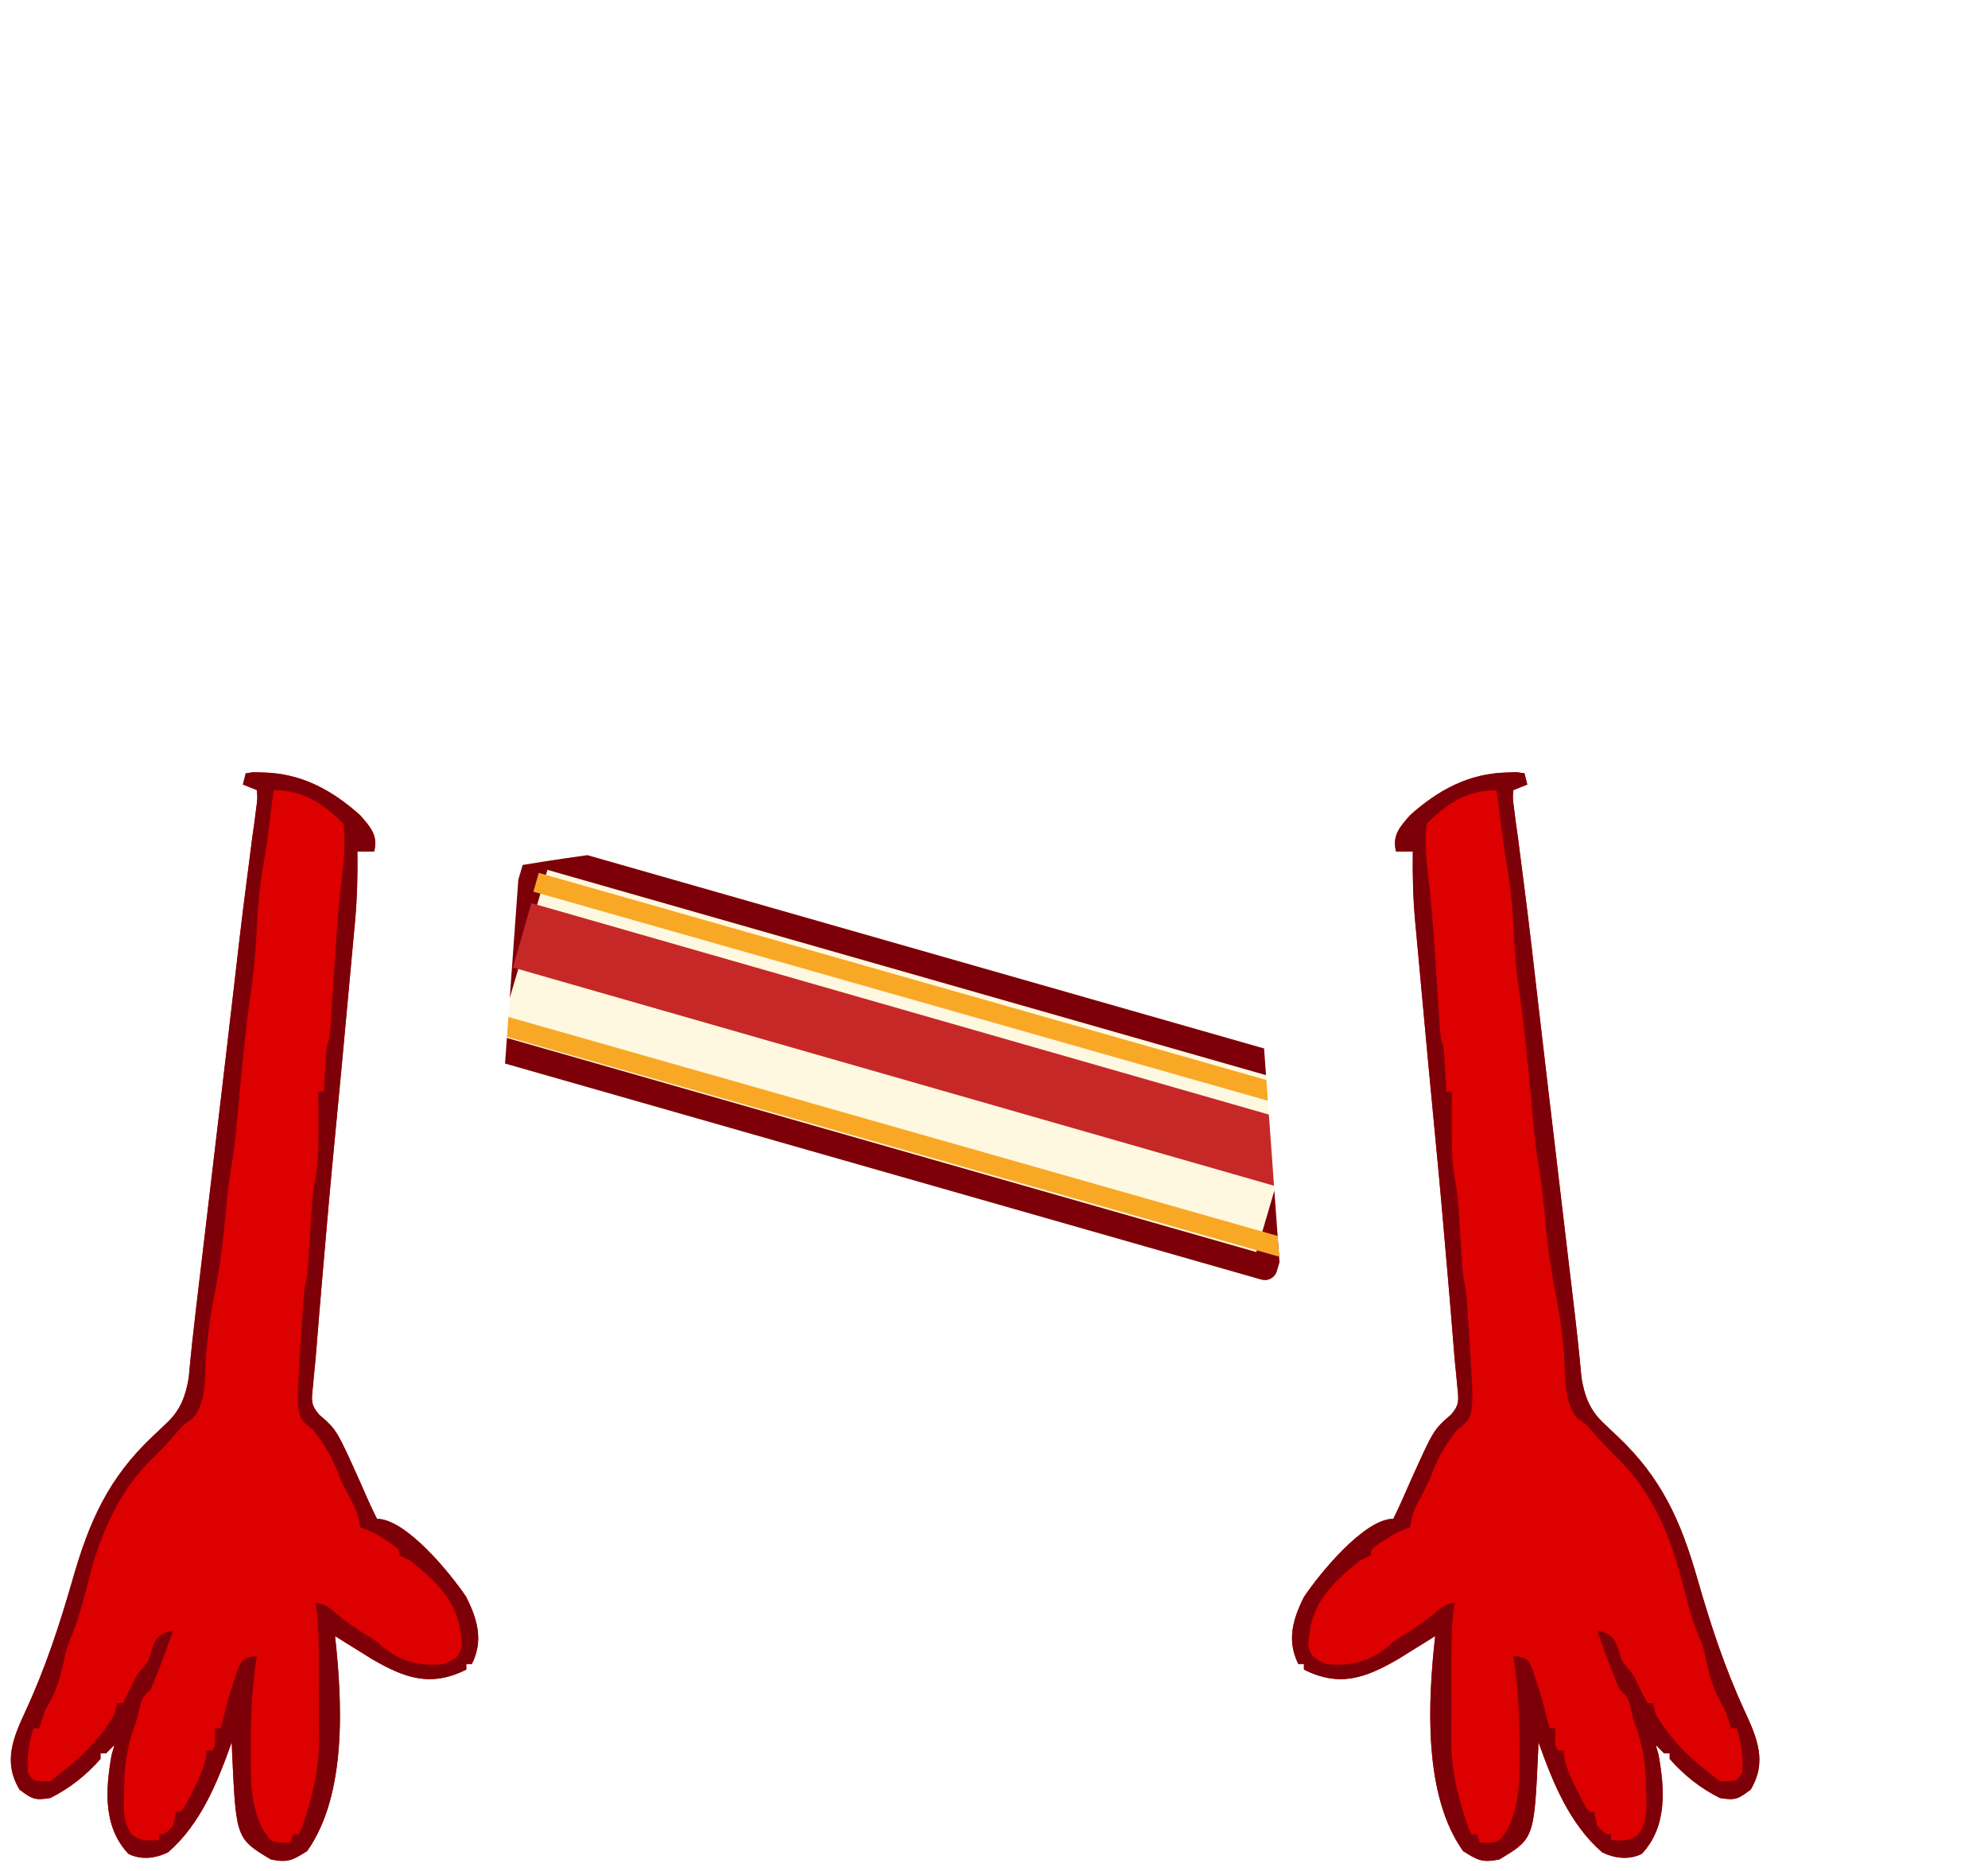
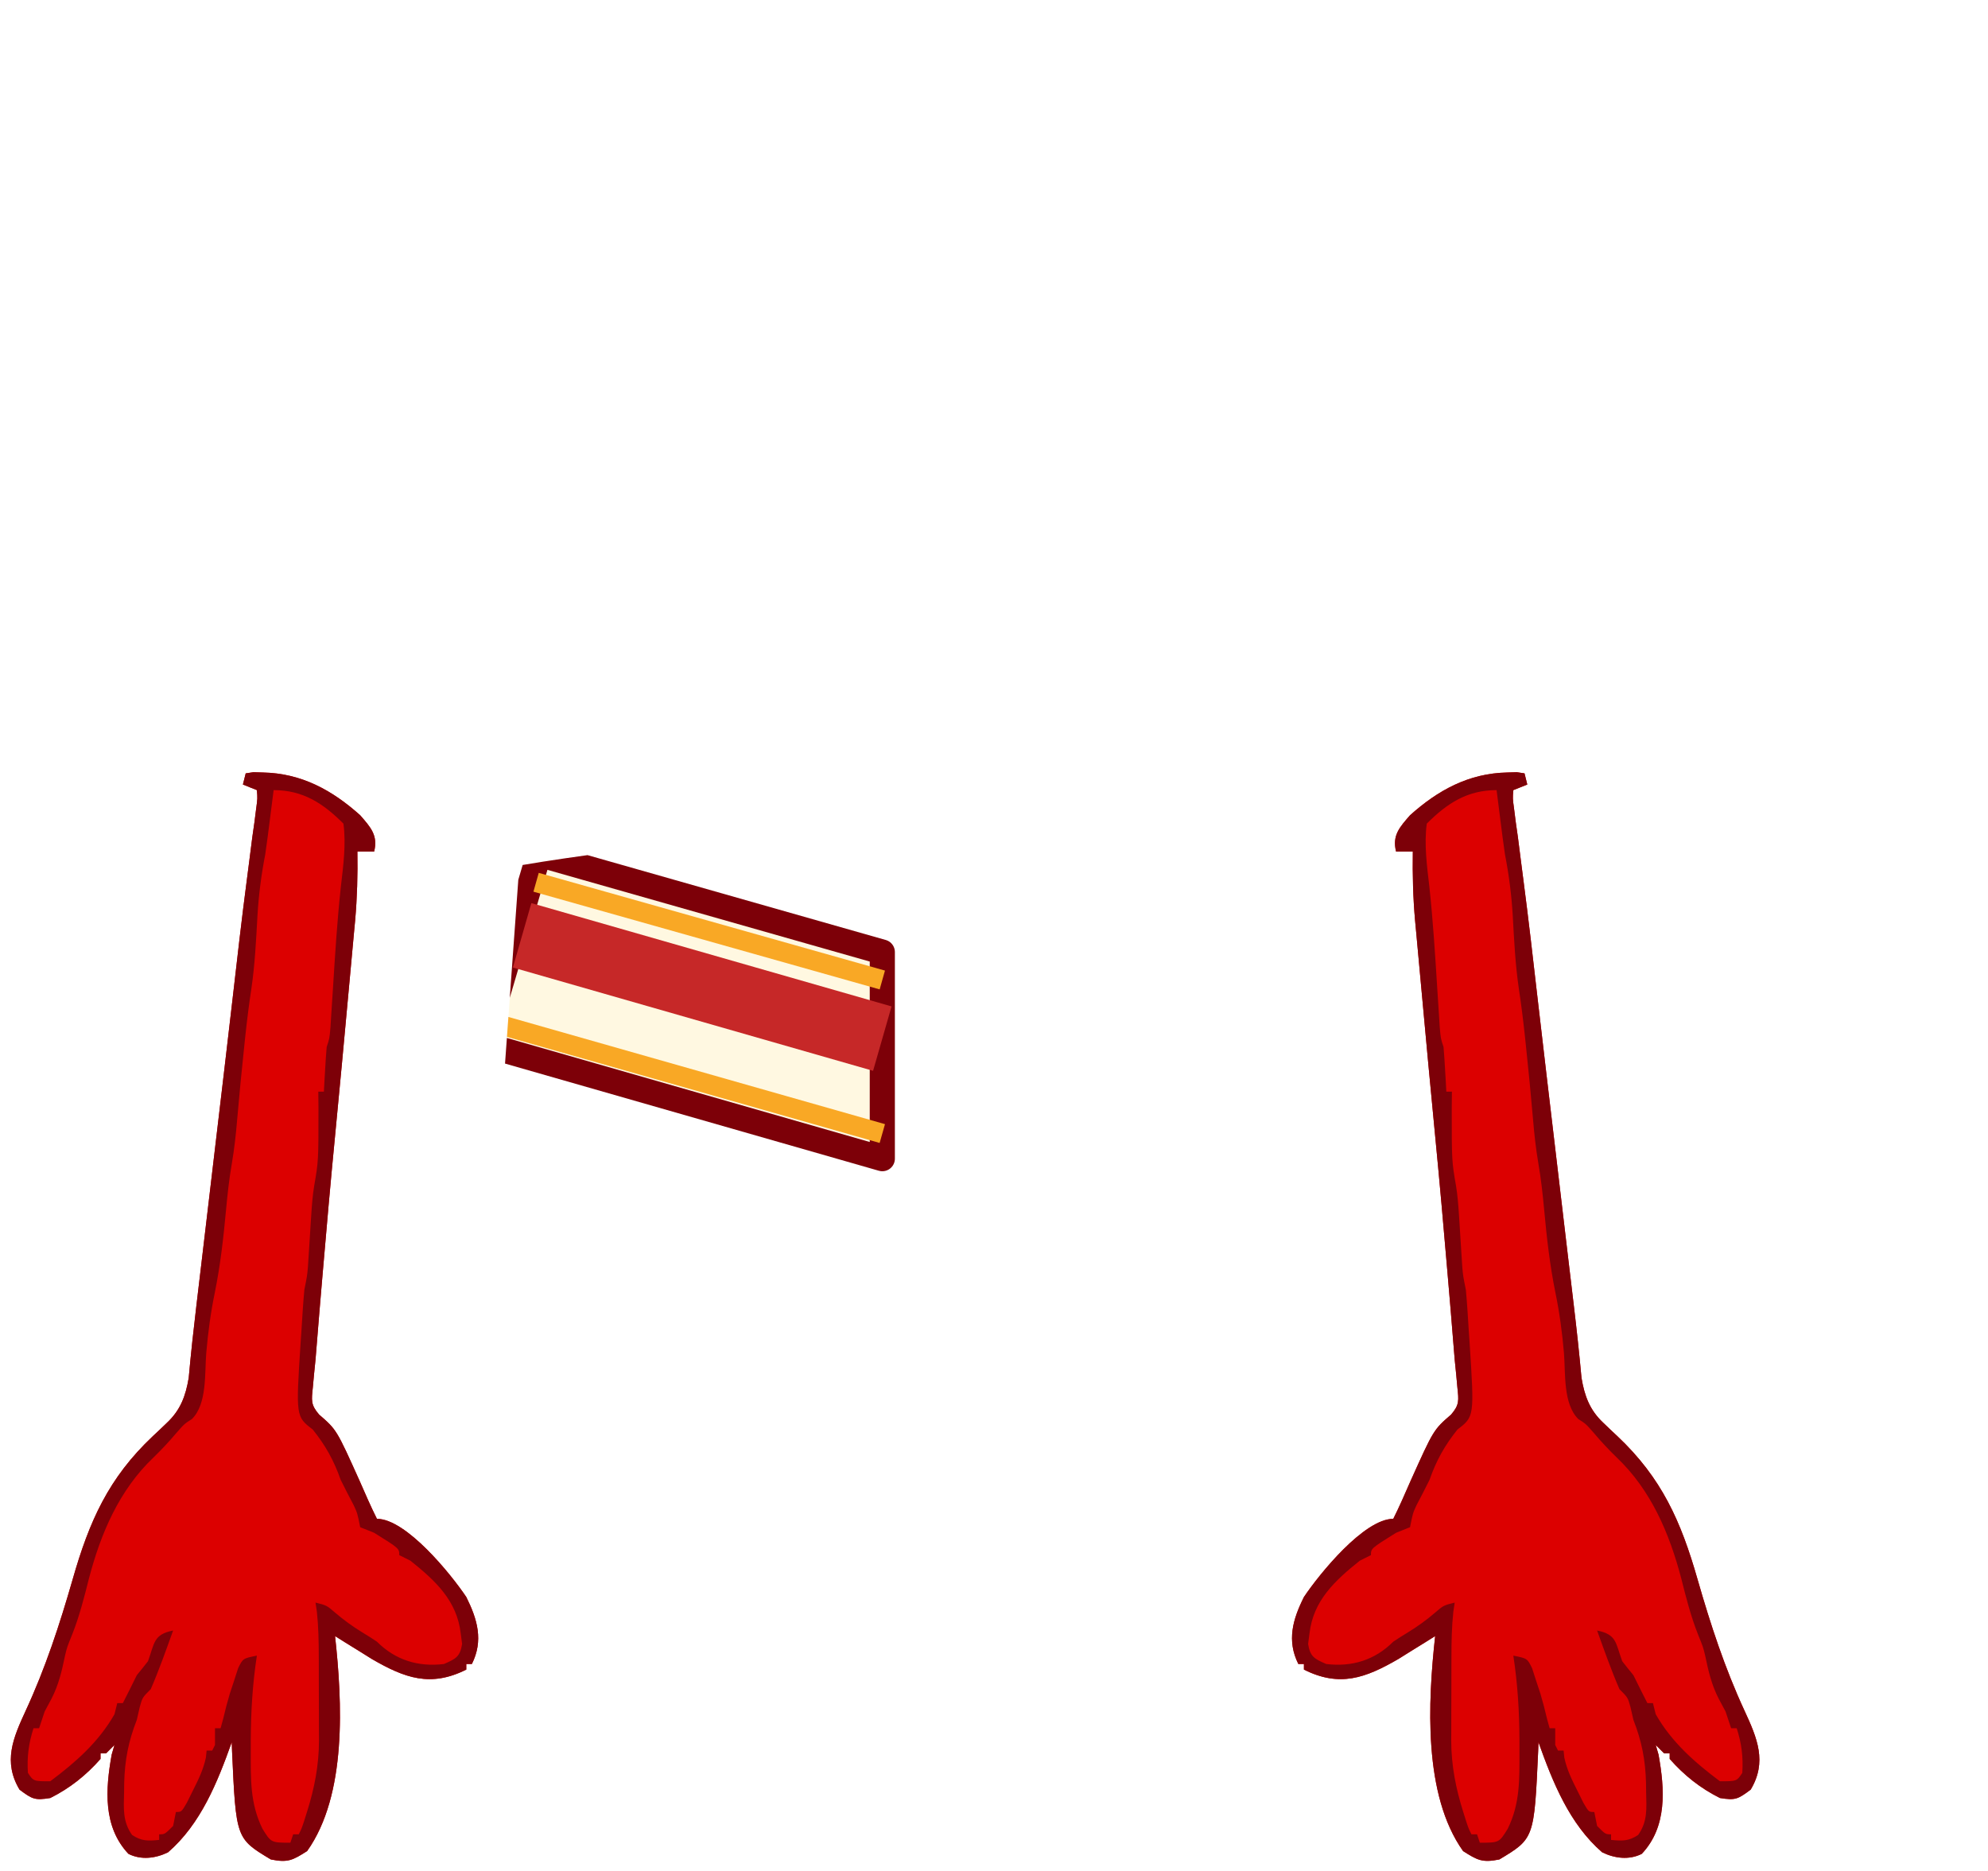
<svg xmlns="http://www.w3.org/2000/svg" viewBox="0 0 712 670">
  <g transform="translate(0,273)">
    <g transform="translate(175,0) scale(-1,1)">
      <path d="M0 0 C1.15 -0.04 2.3 -0.07 3.48 -0.11 C3.94 -0.04 3.94 -0.04 6.25 0.31 C6.41 0.97 6.41 0.97 7.25 4.31 C5.6 4.97 3.95 5.63 2.25 6.31 C2 9.26 2 9.26 2.54 13.21 C2.73 14.74 2.93 16.27 3.13 17.86 C3.38 19.59 3.62 21.33 3.88 23.12 C4.25 26.02 4.62 28.92 4.99 31.82 C5.27 33.98 5.55 36.15 5.83 38.32 C7.69 52.48 9.3 66.67 10.93 80.86 C11.89 89.14 12.86 97.42 13.83 105.7 C14.03 107.38 14.23 109.06 14.43 110.8 C17.04 133.07 19.68 155.34 22.33 177.62 C22.42 178.37 22.42 178.37 22.88 182.21 C23.22 185.11 23.57 188.01 23.91 190.91 C24.94 199.53 25.88 208.15 26.66 216.8 C27.75 223.31 29.61 228.35 34.45 232.9 C35.27 233.68 36.09 234.47 36.93 235.28 C37.78 236.08 38.62 236.87 39.5 237.69 C55.39 252.67 62.28 268.15 68.25 289.06 C72.89 305.2 78 320.81 85.06 336.06 C89.58 345.84 93.22 354.36 87.25 364.31 C82.67 367.74 81.77 368.19 76.25 367.31 C69.24 363.81 63.44 359.19 58.25 353.31 C58.25 352.65 58.25 351.99 58.25 351.31 C57.59 351.31 56.93 351.31 56.25 351.31 C55.26 350.32 54.27 349.33 53.25 348.31 C53.58 349.45 53.91 350.58 54.25 351.75 C56.48 364.16 57.42 377.55 48.25 387.31 C43.67 389.6 38.51 388.93 34.06 386.75 C22.32 376.58 16.36 361.64 11.25 347.31 C11.21 348.38 11.18 349.44 11.14 350.54 C9.72 381.83 9.72 381.83 -2.75 389.31 C-8.86 390.54 -10.57 389.6 -15.75 386.31 C-30.1 366.14 -28.33 332.73 -25.75 309.31 C-26.94 310.06 -28.14 310.81 -29.37 311.58 C-30.96 312.56 -32.55 313.55 -34.19 314.56 C-35.75 315.54 -37.32 316.51 -38.93 317.52 C-50.77 324.39 -59.98 327.7 -72.75 321.31 C-72.75 320.65 -72.75 319.99 -72.75 319.31 C-73.41 319.31 -74.07 319.31 -74.75 319.31 C-78.94 310.94 -76.77 303.36 -72.75 295.31 C-67.26 287.1 -51.21 267.31 -40.75 267.31 C-38.52 262.86 -36.56 258.31 -34.56 253.75 C-26.31 235.4 -26.31 235.4 -20.04 229.97 C-16.99 226.43 -17.32 224.84 -17.79 220.25 C-17.86 219.49 -17.86 219.49 -18.21 215.66 C-18.39 213.89 -18.57 212.13 -18.75 210.31 C-18.92 208.23 -19.09 206.15 -19.26 204.07 C-19.83 196.84 -20.44 189.61 -21.06 182.38 C-21.12 181.72 -21.12 181.72 -21.4 178.41 C-22.75 162.54 -24.15 146.67 -25.69 130.81 C-27.37 113.42 -29 96.02 -30.58 78.62 C-30.86 75.61 -31.14 72.6 -31.41 69.6 C-31.81 65.35 -32.19 61.11 -32.58 56.86 C-32.7 55.6 -32.82 54.34 -32.94 53.04 C-33.67 44.78 -33.88 36.61 -33.75 28.31 C-35.73 28.31 -37.71 28.31 -39.75 28.31 C-41.2 22.5 -38.45 19.57 -34.75 15.31 C-24.71 6.31 -13.7 0.29 0 0 Z " fill="#DC0000" transform="translate(80.75,3.6875)" />
      <path d="M0 0 C1.15 -0.04 2.3 -0.07 3.48 -0.11 C3.94 -0.04 3.94 -0.04 6.25 0.31 C6.41 0.97 6.41 0.97 7.25 4.31 C5.6 4.97 3.95 5.63 2.25 6.31 C2 9.26 2 9.26 2.54 13.21 C2.73 14.74 2.93 16.27 3.13 17.86 C3.38 19.59 3.62 21.33 3.88 23.12 C4.25 26.02 4.62 28.92 4.99 31.82 C5.27 33.98 5.55 36.15 5.83 38.32 C7.69 52.48 9.3 66.67 10.93 80.86 C11.89 89.14 12.86 97.42 13.83 105.7 C14.03 107.38 14.23 109.06 14.43 110.8 C17.04 133.07 19.68 155.34 22.33 177.62 C22.42 178.37 22.42 178.37 22.88 182.21 C23.22 185.11 23.57 188.01 23.91 190.91 C24.94 199.53 25.88 208.15 26.66 216.8 C27.75 223.31 29.61 228.35 34.45 232.9 C35.27 233.68 36.09 234.47 36.93 235.28 C37.78 236.08 38.62 236.87 39.5 237.69 C55.39 252.67 62.28 268.15 68.25 289.06 C72.89 305.2 78 320.81 85.06 336.06 C89.58 345.84 93.22 354.36 87.25 364.31 C82.67 367.74 81.77 368.19 76.25 367.31 C69.24 363.81 63.44 359.19 58.25 353.31 C58.25 352.65 58.25 351.99 58.25 351.31 C57.59 351.31 56.93 351.31 56.25 351.31 C55.26 350.32 54.27 349.33 53.25 348.31 C53.58 349.45 53.91 350.58 54.25 351.75 C56.48 364.16 57.42 377.55 48.25 387.31 C43.67 389.6 38.51 388.93 34.06 386.75 C22.32 376.58 16.36 361.64 11.25 347.31 C11.21 348.38 11.18 349.44 11.14 350.54 C9.72 381.83 9.72 381.83 -2.75 389.31 C-8.86 390.54 -10.57 389.6 -15.75 386.31 C-30.1 366.14 -28.33 332.73 -25.75 309.31 C-26.94 310.06 -28.14 310.81 -29.37 311.58 C-30.96 312.56 -32.55 313.55 -34.19 314.56 C-35.75 315.54 -37.32 316.51 -38.93 317.52 C-50.77 324.39 -59.98 327.7 -72.75 321.31 C-72.75 320.65 -72.75 319.99 -72.75 319.31 C-73.41 319.31 -74.07 319.31 -74.75 319.31 C-78.94 310.94 -76.77 303.36 -72.75 295.31 C-67.26 287.1 -51.21 267.31 -40.75 267.31 C-38.52 262.86 -36.56 258.31 -34.56 253.75 C-26.31 235.4 -26.31 235.4 -20.04 229.97 C-16.99 226.43 -17.32 224.84 -17.79 220.25 C-17.86 219.49 -17.86 219.49 -18.21 215.66 C-18.39 213.89 -18.57 212.13 -18.75 210.31 C-18.92 208.23 -19.09 206.15 -19.26 204.07 C-19.83 196.84 -20.44 189.61 -21.06 182.38 C-21.12 181.72 -21.12 181.72 -21.4 178.41 C-22.75 162.54 -24.15 146.67 -25.69 130.81 C-27.37 113.42 -29 96.02 -30.58 78.62 C-30.86 75.61 -31.14 72.6 -31.41 69.6 C-31.81 65.35 -32.19 61.11 -32.58 56.86 C-32.7 55.6 -32.82 54.34 -32.94 53.04 C-33.67 44.78 -33.88 36.61 -33.75 28.31 C-35.73 28.31 -37.71 28.31 -39.75 28.31 C-41.2 22.5 -38.45 19.57 -34.75 15.31 C-24.71 6.31 -13.7 0.29 0 0 Z M-28.75 18.31 C-29.75 25.74 -28.68 33.47 -27.83 40.88 C-26.52 53 -25.76 65.16 -25 77.33 C-24.81 80.24 -24.62 83.15 -24.43 86.06 C-24.33 87.77 -24.22 89.48 -24.11 91.23 C-23.75 95.31 -23.75 95.31 -22.75 98.31 C-22.52 101.04 -22.34 103.77 -22.19 106.5 C-22.1 107.96 -22.02 109.42 -21.93 110.92 C-21.87 112.04 -21.81 113.16 -21.75 114.31 C-21.09 114.31 -20.43 114.31 -19.75 114.31 C-19.77 116.27 -19.79 118.23 -19.81 120.25 C-19.81 139.19 -19.81 139.19 -18.26 148.13 C-17.73 151.45 -17.46 154.71 -17.25 158.07 C-17.17 159.33 -17.09 160.6 -17 161.9 C-16.83 164.56 -16.67 167.21 -16.5 169.86 C-16.42 171.12 -16.34 172.39 -16.25 173.69 C-16.21 174.27 -16.21 174.27 -16.03 177.18 C-15.75 180.31 -15.75 180.31 -14.75 185.31 C-14.29 190.28 -14 195.27 -13.69 200.25 C-13.6 201.59 -13.51 202.93 -13.41 204.31 C-11.71 230.69 -11.71 230.69 -17.75 235.31 C-22.31 240.99 -25.35 246.43 -27.75 253.31 C-29.27 256.39 -30.84 259.44 -32.45 262.48 C-33.75 265.31 -33.75 265.31 -34.75 270.31 C-36.4 270.97 -38.05 271.63 -39.75 272.31 C-48.75 277.92 -48.75 277.92 -48.75 280.31 C-50.07 280.97 -51.39 281.63 -52.75 282.31 C-61.65 289.43 -69.39 296.58 -70.75 308.31 C-70.91 309.57 -71.08 310.83 -71.25 312.12 C-70.53 316.74 -68.95 317.47 -64.75 319.31 C-55.51 320.42 -47.35 317.91 -40.75 311.31 C-39.01 310.14 -37.23 309.02 -35.44 307.94 C-31.91 305.76 -28.98 303.65 -25.81 300.94 C-22.75 298.31 -22.75 298.31 -18.75 297.31 C-18.91 298.4 -19.07 299.48 -19.24 300.6 C-19.82 305.97 -19.91 311.28 -19.92 316.68 C-19.92 317.75 -19.92 318.83 -19.93 319.94 C-19.93 322.2 -19.94 324.46 -19.94 326.73 C-19.94 330.17 -19.96 333.61 -19.97 337.05 C-19.98 339.26 -19.98 341.47 -19.98 343.68 C-19.99 344.7 -19.99 345.71 -20 346.76 C-19.97 355.67 -18.36 363.85 -15.69 372.31 C-15.35 373.41 -15 374.5 -14.65 375.62 C-13.75 378.31 -13.75 378.31 -12.75 380.31 C-12.09 380.31 -11.43 380.31 -10.75 380.31 C-10.59 380.81 -10.59 380.81 -9.75 383.31 C-2.84 383.31 -2.84 383.31 0.25 378.31 C4.72 369.21 4.44 360.51 4.44 350.56 C4.44 349.87 4.44 349.87 4.44 346.37 C4.39 336.22 3.79 326.36 2.25 316.31 C7.25 317.31 7.25 317.31 8.98 320.85 C9.22 321.59 9.22 321.59 10.44 325.38 C10.93 326.85 11.41 328.33 11.92 329.85 C12.81 332.83 13.6 335.84 14.3 338.87 C14.46 339.44 14.46 339.44 15.25 342.31 C15.91 342.31 16.57 342.31 17.25 342.31 C17.25 344.29 17.25 346.27 17.25 348.31 C17.58 348.97 17.91 349.63 18.25 350.31 C18.91 350.31 19.57 350.31 20.25 350.31 C20.33 351.13 20.42 351.95 20.5 352.79 C21.43 357.17 23.18 360.69 25.19 364.69 C25.9 366.12 26.61 367.55 27.34 369.02 C29.25 372.31 29.25 372.31 31.25 372.31 C31.58 373.96 31.91 375.61 32.25 377.31 C35.25 380.31 35.25 380.31 37.25 380.31 C37.25 380.97 37.25 381.63 37.25 382.31 C41.27 382.71 43.52 382.79 46.95 380.54 C50.37 375.74 49.95 370.98 49.81 365.31 C49.8 364.19 49.79 363.06 49.77 361.91 C49.56 353.7 48.25 346.99 45.25 339.31 C44.9 337.79 44.55 336.26 44.19 334.69 C43.25 331.31 43.25 331.31 40.25 328.31 C37.28 321.43 34.78 314.37 32.25 307.31 C39.37 308.74 38.85 311.81 41.25 318.31 C42.56 320 43.89 321.67 45.25 323.31 C46.12 325.07 46.98 326.82 47.88 328.62 C48.27 329.4 48.27 329.4 50.25 333.31 C50.91 333.31 51.57 333.31 52.25 333.31 C52.58 334.63 52.91 335.95 53.25 337.31 C58.95 347.29 67.11 354.46 76.25 361.31 C82.25 361.31 82.25 361.31 84.25 358.31 C84.63 352.64 83.99 347.73 82.25 342.31 C81.59 342.31 80.93 342.31 80.25 342.31 C79.57 340.32 78.91 338.32 78.25 336.31 C77.85 335.56 77.85 335.56 75.81 331.75 C73.25 326.77 72.12 321.9 70.99 316.45 C70.25 313.31 70.25 313.31 68.38 308.69 C65.79 302.15 64.12 295.52 62.4 288.7 C58.16 272.51 51.54 256.98 39.25 245.31 C36.42 242.55 33.8 239.78 31.25 236.75 C28.25 233.31 28.25 233.31 25.5 231.56 C20.03 226.09 20.98 215.2 20.38 207.94 C19.75 200.58 18.8 193.48 17.31 186.25 C15.31 176.41 14.21 166.6 13.29 156.61 C12.77 151.05 12.18 145.57 11.22 140.07 C10.33 134.8 9.75 129.63 9.31 124.31 C8.55 115.47 7.69 106.64 6.75 97.81 C6.63 96.68 6.51 95.55 6.39 94.38 C5.78 88.71 5.08 83.06 4.22 77.42 C2.95 68.73 2.52 60.02 2.04 51.26 C1.59 43.79 0.68 36.67 -0.75 29.31 C-1.35 25.26 -1.86 21.19 -2.38 17.12 C-2.44 16.6 -2.44 16.6 -2.78 13.95 C-3.11 11.41 -3.43 8.86 -3.75 6.31 C-14.28 6.31 -21.48 11.04 -28.75 18.31 Z " fill="#7D0008" transform="translate(80.75,3.6875)" />
    </g>
    <g transform="translate(459,0)">
      <path d="M0 0 C1.15 -0.04 2.3 -0.07 3.48 -0.11 C3.94 -0.04 3.94 -0.04 6.25 0.31 C6.41 0.97 6.41 0.97 7.25 4.31 C5.6 4.97 3.95 5.63 2.25 6.31 C2 9.26 2 9.26 2.54 13.21 C2.73 14.74 2.93 16.27 3.13 17.86 C3.38 19.59 3.62 21.33 3.88 23.12 C4.25 26.02 4.62 28.92 4.99 31.82 C5.27 33.98 5.55 36.15 5.83 38.32 C7.69 52.48 9.3 66.67 10.93 80.86 C11.89 89.14 12.86 97.42 13.83 105.7 C14.03 107.38 14.23 109.06 14.43 110.8 C17.04 133.07 19.68 155.34 22.33 177.62 C22.42 178.37 22.42 178.37 22.88 182.21 C23.22 185.11 23.57 188.01 23.91 190.91 C24.94 199.53 25.88 208.15 26.66 216.8 C27.75 223.31 29.61 228.35 34.45 232.9 C35.27 233.68 36.09 234.47 36.93 235.28 C37.78 236.08 38.62 236.87 39.5 237.69 C55.39 252.67 62.28 268.15 68.25 289.06 C72.89 305.2 78 320.81 85.06 336.06 C89.58 345.84 93.22 354.36 87.25 364.31 C82.67 367.74 81.77 368.19 76.25 367.31 C69.24 363.81 63.44 359.19 58.25 353.31 C58.25 352.65 58.25 351.99 58.25 351.31 C57.59 351.31 56.93 351.31 56.25 351.31 C55.26 350.32 54.27 349.33 53.25 348.31 C53.58 349.45 53.91 350.58 54.25 351.75 C56.48 364.16 57.42 377.55 48.25 387.31 C43.67 389.6 38.51 388.93 34.06 386.75 C22.32 376.58 16.36 361.64 11.25 347.31 C11.21 348.38 11.18 349.44 11.14 350.54 C9.72 381.83 9.72 381.83 -2.75 389.31 C-8.86 390.54 -10.57 389.6 -15.75 386.31 C-30.1 366.14 -28.33 332.73 -25.75 309.31 C-26.94 310.06 -28.14 310.81 -29.37 311.58 C-30.96 312.56 -32.55 313.55 -34.19 314.56 C-35.75 315.54 -37.32 316.51 -38.93 317.52 C-50.77 324.39 -59.98 327.7 -72.75 321.31 C-72.75 320.65 -72.75 319.99 -72.75 319.31 C-73.41 319.31 -74.07 319.31 -74.75 319.31 C-78.94 310.94 -76.77 303.36 -72.75 295.31 C-67.26 287.1 -51.21 267.31 -40.75 267.31 C-38.52 262.86 -36.56 258.31 -34.56 253.75 C-26.31 235.4 -26.31 235.4 -20.04 229.97 C-16.99 226.43 -17.32 224.84 -17.79 220.25 C-17.86 219.49 -17.86 219.49 -18.21 215.66 C-18.39 213.89 -18.57 212.13 -18.75 210.31 C-18.92 208.23 -19.09 206.15 -19.26 204.07 C-19.83 196.84 -20.44 189.61 -21.06 182.38 C-21.12 181.72 -21.12 181.72 -21.4 178.41 C-22.75 162.54 -24.15 146.67 -25.69 130.81 C-27.37 113.42 -29 96.02 -30.58 78.62 C-30.86 75.61 -31.14 72.6 -31.41 69.6 C-31.81 65.35 -32.19 61.11 -32.58 56.86 C-32.7 55.6 -32.82 54.34 -32.94 53.04 C-33.67 44.78 -33.88 36.61 -33.75 28.31 C-35.73 28.31 -37.71 28.31 -39.75 28.31 C-41.2 22.5 -38.45 19.57 -34.75 15.31 C-24.71 6.31 -13.7 0.29 0 0 Z " fill="#DC0000" transform="translate(80.75,3.6875)" />
      <path d="M0 0 C1.15 -0.04 2.3 -0.07 3.48 -0.11 C3.94 -0.04 3.94 -0.04 6.25 0.31 C6.41 0.97 6.41 0.97 7.25 4.31 C5.6 4.97 3.95 5.63 2.25 6.31 C2 9.26 2 9.26 2.54 13.21 C2.73 14.74 2.93 16.27 3.13 17.86 C3.38 19.59 3.62 21.33 3.88 23.12 C4.25 26.02 4.62 28.92 4.99 31.82 C5.27 33.98 5.55 36.15 5.83 38.32 C7.69 52.48 9.3 66.67 10.93 80.86 C11.89 89.14 12.86 97.42 13.83 105.7 C14.03 107.38 14.23 109.06 14.43 110.8 C17.04 133.07 19.68 155.34 22.33 177.62 C22.42 178.37 22.42 178.37 22.88 182.21 C23.22 185.11 23.57 188.01 23.91 190.91 C24.94 199.53 25.88 208.15 26.66 216.8 C27.75 223.31 29.61 228.35 34.45 232.9 C35.27 233.68 36.09 234.47 36.93 235.28 C37.78 236.08 38.62 236.87 39.5 237.69 C55.39 252.67 62.28 268.15 68.25 289.06 C72.89 305.2 78 320.81 85.06 336.06 C89.58 345.84 93.22 354.36 87.25 364.31 C82.67 367.74 81.77 368.19 76.25 367.31 C69.24 363.81 63.44 359.19 58.25 353.31 C58.25 352.65 58.25 351.99 58.25 351.31 C57.59 351.31 56.93 351.31 56.25 351.31 C55.26 350.32 54.27 349.33 53.25 348.31 C53.58 349.45 53.91 350.58 54.25 351.75 C56.48 364.16 57.42 377.55 48.25 387.31 C43.67 389.6 38.51 388.93 34.06 386.75 C22.32 376.58 16.36 361.64 11.25 347.31 C11.21 348.38 11.18 349.44 11.14 350.54 C9.72 381.83 9.72 381.83 -2.75 389.31 C-8.86 390.54 -10.57 389.6 -15.75 386.31 C-30.1 366.14 -28.33 332.73 -25.75 309.31 C-26.94 310.06 -28.14 310.81 -29.37 311.58 C-30.96 312.56 -32.55 313.55 -34.19 314.56 C-35.75 315.54 -37.32 316.51 -38.93 317.52 C-50.77 324.39 -59.98 327.7 -72.75 321.31 C-72.75 320.65 -72.75 319.99 -72.75 319.31 C-73.41 319.31 -74.07 319.31 -74.75 319.31 C-78.94 310.94 -76.77 303.36 -72.75 295.31 C-67.26 287.1 -51.21 267.31 -40.75 267.31 C-38.52 262.86 -36.56 258.31 -34.56 253.75 C-26.31 235.4 -26.31 235.4 -20.04 229.97 C-16.99 226.43 -17.32 224.84 -17.79 220.25 C-17.86 219.49 -17.86 219.49 -18.21 215.66 C-18.39 213.89 -18.57 212.13 -18.75 210.31 C-18.92 208.23 -19.09 206.15 -19.26 204.07 C-19.83 196.84 -20.44 189.61 -21.06 182.38 C-21.12 181.72 -21.12 181.72 -21.4 178.41 C-22.75 162.54 -24.15 146.67 -25.69 130.81 C-27.37 113.42 -29 96.02 -30.58 78.62 C-30.86 75.61 -31.14 72.6 -31.41 69.6 C-31.81 65.35 -32.19 61.11 -32.58 56.86 C-32.7 55.6 -32.82 54.34 -32.94 53.04 C-33.67 44.78 -33.88 36.61 -33.75 28.31 C-35.73 28.31 -37.71 28.31 -39.75 28.31 C-41.2 22.5 -38.45 19.57 -34.75 15.31 C-24.71 6.31 -13.7 0.29 0 0 Z M-28.75 18.31 C-29.75 25.74 -28.68 33.47 -27.83 40.88 C-26.52 53 -25.76 65.16 -25 77.33 C-24.81 80.24 -24.62 83.15 -24.43 86.06 C-24.33 87.77 -24.22 89.48 -24.11 91.23 C-23.75 95.31 -23.75 95.31 -22.75 98.31 C-22.52 101.04 -22.34 103.77 -22.19 106.5 C-22.1 107.96 -22.02 109.42 -21.93 110.92 C-21.87 112.04 -21.81 113.16 -21.75 114.31 C-21.09 114.31 -20.43 114.31 -19.75 114.31 C-19.77 116.27 -19.79 118.23 -19.81 120.25 C-19.81 139.19 -19.81 139.19 -18.26 148.13 C-17.73 151.45 -17.46 154.71 -17.25 158.07 C-17.17 159.33 -17.09 160.6 -17 161.9 C-16.83 164.56 -16.67 167.21 -16.5 169.86 C-16.42 171.12 -16.34 172.39 -16.25 173.69 C-16.21 174.27 -16.21 174.27 -16.03 177.18 C-15.75 180.31 -15.75 180.31 -14.75 185.31 C-14.29 190.28 -14 195.27 -13.69 200.25 C-13.6 201.59 -13.51 202.93 -13.41 204.31 C-11.71 230.69 -11.71 230.69 -17.75 235.31 C-22.31 240.99 -25.35 246.43 -27.75 253.31 C-29.27 256.39 -30.84 259.44 -32.45 262.48 C-33.75 265.31 -33.75 265.31 -34.75 270.31 C-36.4 270.97 -38.05 271.63 -39.75 272.31 C-48.75 277.92 -48.75 277.92 -48.75 280.31 C-50.07 280.97 -51.39 281.63 -52.75 282.31 C-61.65 289.43 -69.39 296.58 -70.75 308.31 C-70.91 309.57 -71.08 310.83 -71.25 312.12 C-70.53 316.74 -68.95 317.47 -64.75 319.31 C-55.51 320.42 -47.35 317.91 -40.75 311.31 C-39.01 310.14 -37.23 309.02 -35.44 307.94 C-31.91 305.76 -28.98 303.65 -25.81 300.94 C-22.75 298.31 -22.75 298.31 -18.75 297.31 C-18.91 298.4 -19.07 299.48 -19.24 300.6 C-19.82 305.97 -19.91 311.28 -19.92 316.68 C-19.92 317.75 -19.92 318.83 -19.93 319.94 C-19.93 322.2 -19.94 324.46 -19.94 326.73 C-19.94 330.17 -19.96 333.61 -19.97 337.05 C-19.98 339.26 -19.98 341.47 -19.98 343.68 C-19.99 344.7 -19.99 345.71 -20 346.76 C-19.97 355.67 -18.36 363.85 -15.69 372.31 C-15.35 373.41 -15 374.5 -14.65 375.62 C-13.75 378.31 -13.75 378.31 -12.75 380.31 C-12.09 380.31 -11.43 380.31 -10.75 380.31 C-10.59 380.81 -10.59 380.81 -9.75 383.31 C-2.84 383.31 -2.84 383.31 0.25 378.31 C4.72 369.21 4.44 360.51 4.44 350.56 C4.44 349.87 4.44 349.87 4.44 346.37 C4.39 336.22 3.79 326.36 2.25 316.31 C7.25 317.31 7.25 317.31 8.98 320.85 C9.22 321.59 9.22 321.59 10.44 325.38 C10.93 326.85 11.41 328.33 11.92 329.85 C12.81 332.83 13.6 335.84 14.3 338.87 C14.46 339.44 14.46 339.44 15.25 342.31 C15.91 342.31 16.57 342.31 17.25 342.31 C17.25 344.29 17.25 346.27 17.25 348.31 C17.58 348.97 17.91 349.63 18.25 350.31 C18.91 350.31 19.57 350.31 20.25 350.31 C20.33 351.13 20.42 351.95 20.5 352.79 C21.43 357.17 23.18 360.69 25.19 364.69 C25.9 366.12 26.61 367.55 27.34 369.02 C29.25 372.31 29.25 372.31 31.25 372.31 C31.58 373.96 31.91 375.61 32.25 377.31 C35.25 380.31 35.25 380.31 37.25 380.31 C37.25 380.97 37.25 381.63 37.25 382.31 C41.27 382.71 43.52 382.79 46.95 380.54 C50.37 375.74 49.95 370.98 49.81 365.31 C49.8 364.19 49.79 363.06 49.77 361.91 C49.56 353.7 48.25 346.99 45.25 339.31 C44.9 337.79 44.55 336.26 44.19 334.69 C43.25 331.31 43.25 331.31 40.25 328.31 C37.28 321.43 34.78 314.37 32.25 307.31 C39.37 308.74 38.85 311.81 41.25 318.31 C42.56 320 43.89 321.67 45.25 323.31 C46.12 325.07 46.98 326.82 47.88 328.62 C48.27 329.4 48.27 329.4 50.25 333.31 C50.91 333.31 51.57 333.31 52.25 333.31 C52.58 334.63 52.91 335.95 53.25 337.31 C58.95 347.29 67.11 354.46 76.25 361.31 C82.25 361.31 82.25 361.31 84.25 358.31 C84.63 352.64 83.99 347.73 82.25 342.31 C81.59 342.31 80.93 342.31 80.25 342.31 C79.57 340.32 78.91 338.32 78.25 336.31 C77.85 335.56 77.85 335.56 75.81 331.75 C73.25 326.77 72.12 321.9 70.99 316.45 C70.25 313.31 70.25 313.31 68.38 308.69 C65.79 302.15 64.12 295.52 62.4 288.7 C58.16 272.51 51.54 256.98 39.25 245.31 C36.42 242.55 33.8 239.78 31.25 236.75 C28.25 233.31 28.25 233.31 25.5 231.56 C20.03 226.09 20.98 215.2 20.38 207.94 C19.75 200.58 18.8 193.48 17.31 186.25 C15.31 176.41 14.21 166.6 13.29 156.61 C12.77 151.05 12.18 145.57 11.22 140.07 C10.33 134.8 9.75 129.63 9.31 124.31 C8.55 115.47 7.69 106.64 6.75 97.81 C6.63 96.68 6.51 95.55 6.39 94.38 C5.78 88.71 5.08 83.06 4.22 77.42 C2.95 68.73 2.52 60.02 2.04 51.26 C1.59 43.79 0.68 36.67 -0.75 29.31 C-1.35 25.26 -1.86 21.19 -2.38 17.12 C-2.44 16.6 -2.44 16.6 -2.78 13.95 C-3.11 11.41 -3.43 8.86 -3.75 6.31 C-14.28 6.31 -21.48 11.04 -28.75 18.31 Z " fill="#7D0008" transform="translate(80.75,3.6875)" />
    </g>
  </g>
  <defs>
    <clipPath id="torso-clip">
      <path d="M186 310 Q317 288 448 310 L461 490 Q317 510 173 490 Z" />
    </clipPath>
  </defs>
  <g clip-path="url(#torso-clip)">
-     <path d="M193 306 L473 386 L453 454 L173 374 Z" fill="#FFF8E1" stroke="#7D0008" stroke-width="9" stroke-linejoin="round" />
-     <path d="M187 335 L466 415" fill="none" stroke="#C62828" stroke-width="24" />
-     <path d="M192 316 L473 396 M179 367 L460 447" fill="none" stroke="#F9A825" stroke-width="7" />
+     <path d="M193 306 L316 341 L316 415 L173 374 Z" fill="#FFF8E1" stroke="#7D0008" stroke-width="9" stroke-linejoin="round" />
+     <path d="M187 335 L316 372" fill="none" stroke="#C62828" stroke-width="24" />
+     <path d="M192 316 L316 351 M179 367 L316 406" fill="none" stroke="#F9A825" stroke-width="7" />
  </g>
</svg>
